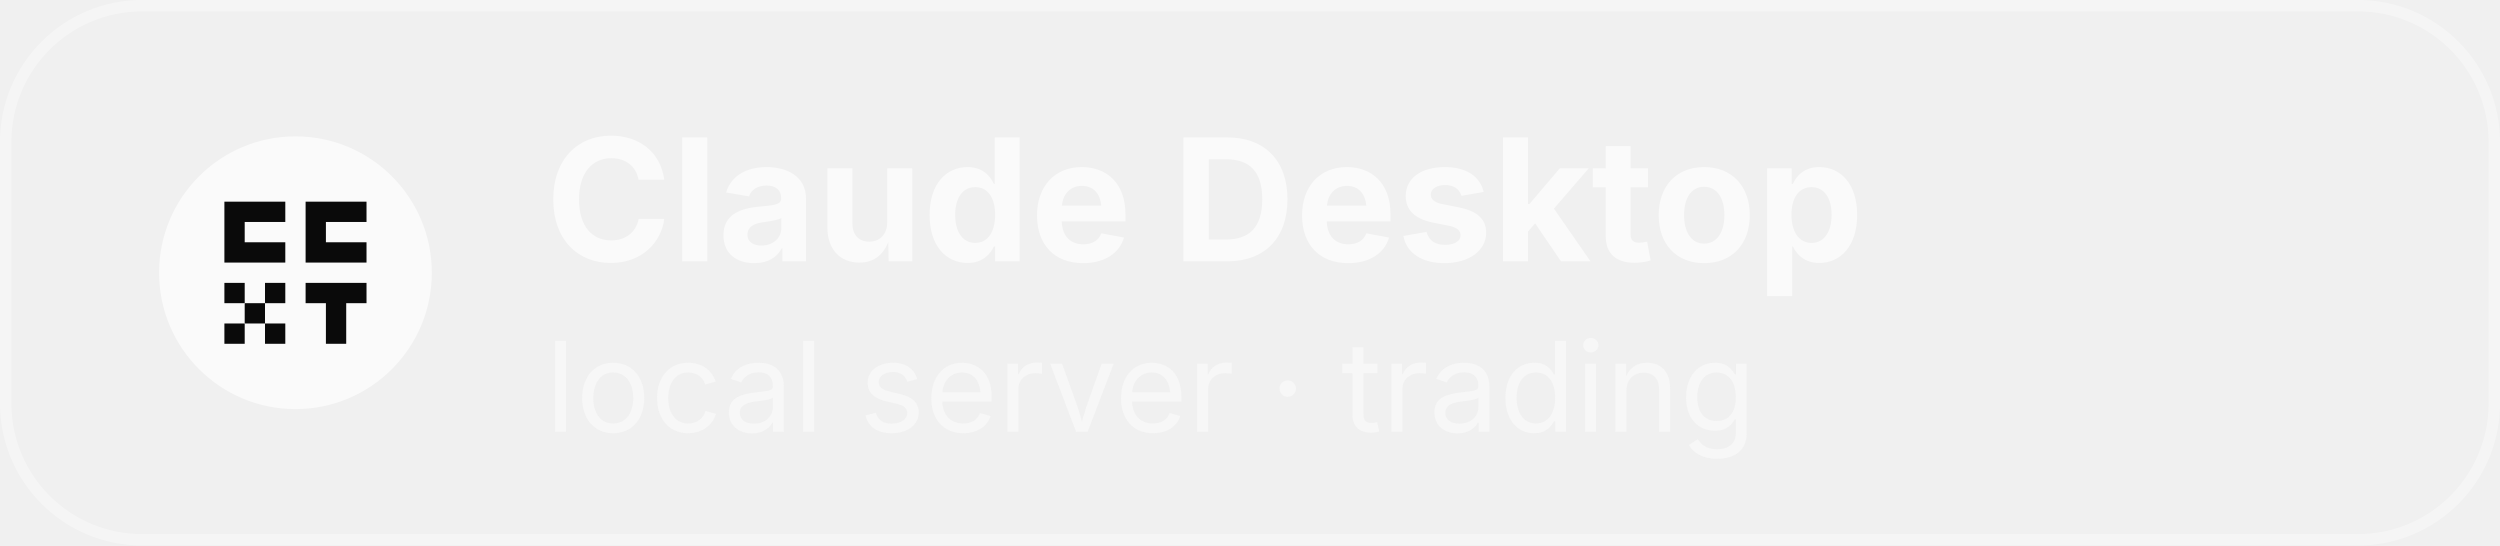
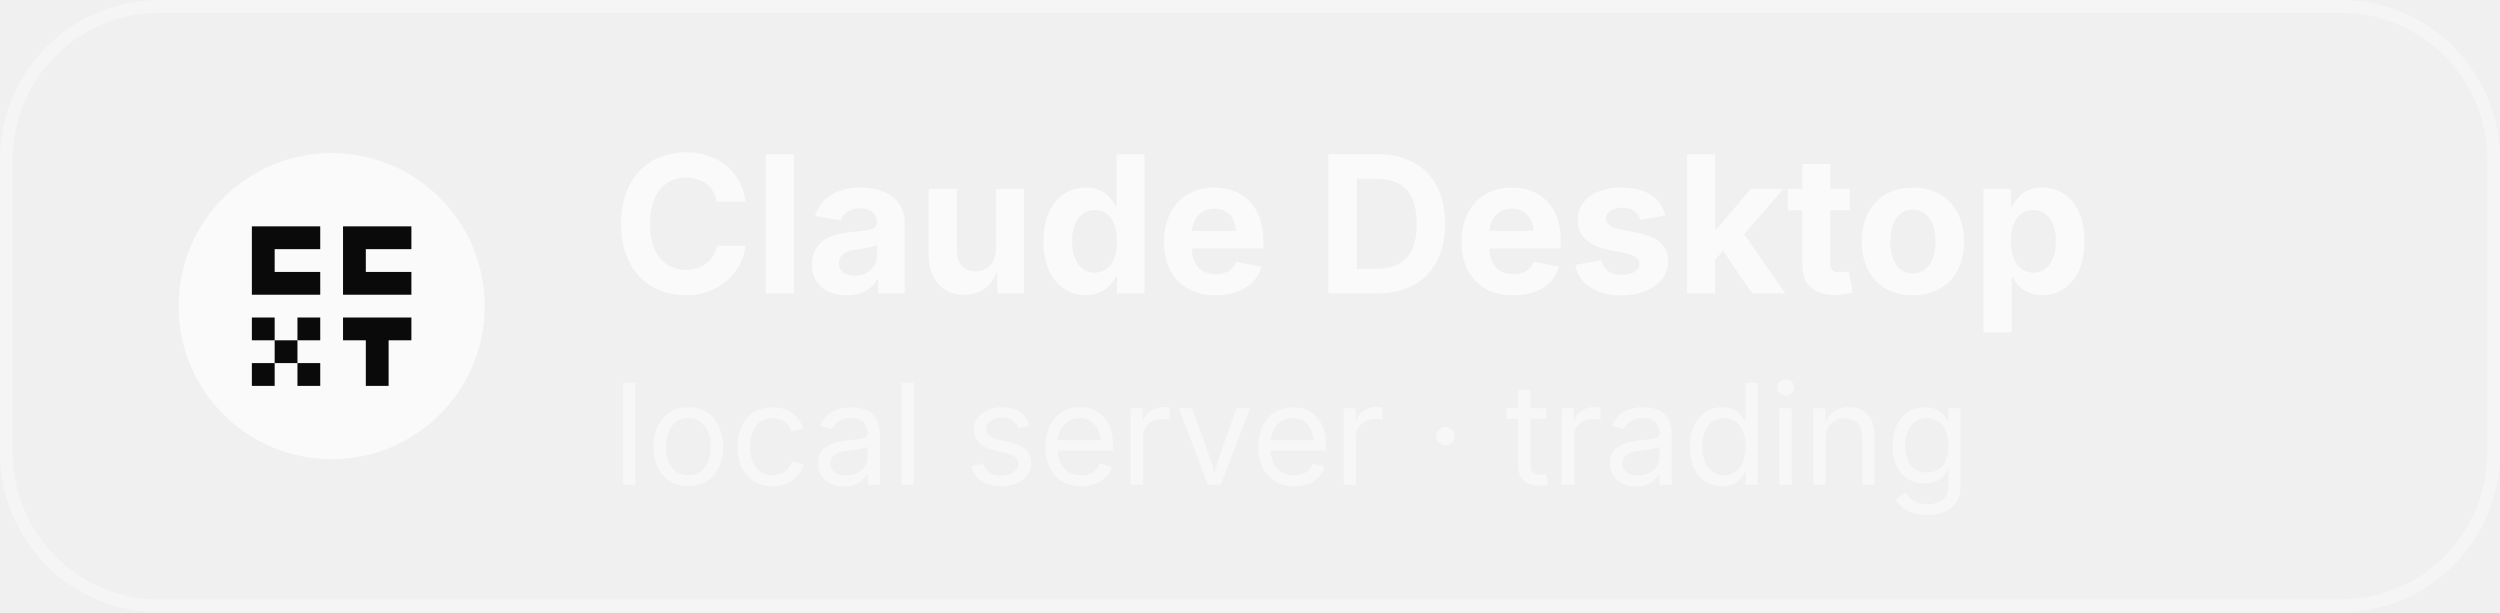
- <svg xmlns="http://www.w3.org/2000/svg" width="220" height="48" viewBox="0 0 220 48" role="img" aria-label="Claude Desktop">
-   <rect x="0.5" y="0.5" width="219" height="47" rx="12" fill="transparent" stroke="#ffffff" stroke-opacity="0.35" />
+ <svg xmlns="http://www.w3.org/2000/svg" width="196" height="48" viewBox="0 0 196 48" role="img" aria-label="Claude Desktop">
+   <rect x="0.5" y="0.5" width="195" height="47" rx="12" fill="transparent" stroke="#ffffff" stroke-opacity="0.35" />
  <g transform="translate(14 12) scale(0.2666667)">
    <circle fill="#fafafa" cx="45" cy="45" r="45" />
    <g fill="#0a0a0a" transform="translate(45 45) scale(0.67) translate(-45 -45)">
      <path d="M10 10h30v10H20v10h20v10H10z" />
      <path d="M50 10h30v10H60v10h20v10H50z" />
      <rect x="10" y="50" width="10" height="10" />
      <rect x="30" y="50" width="10" height="10" />
      <rect x="20" y="60" width="10" height="10" />
      <rect x="10" y="70" width="10" height="10" />
      <rect x="30" y="70" width="10" height="10" />
      <path d="M50 50h30v10H70v20h-10V60H50z" />
    </g>
  </g>
  <text x="48" y="23" font-family="-apple-system,BlinkMacSystemFont,'Segoe UI',Inter,Roboto,Helvetica,Arial,sans-serif" font-size="15" font-weight="700" fill="#fafafa">Claude Desktop</text>
  <text x="48" y="38" font-family="-apple-system,BlinkMacSystemFont,'Segoe UI',Inter,Roboto,Helvetica,Arial,sans-serif" font-size="11" fill="#fafafa" fill-opacity="0.65">local server · trading</text>
</svg>
